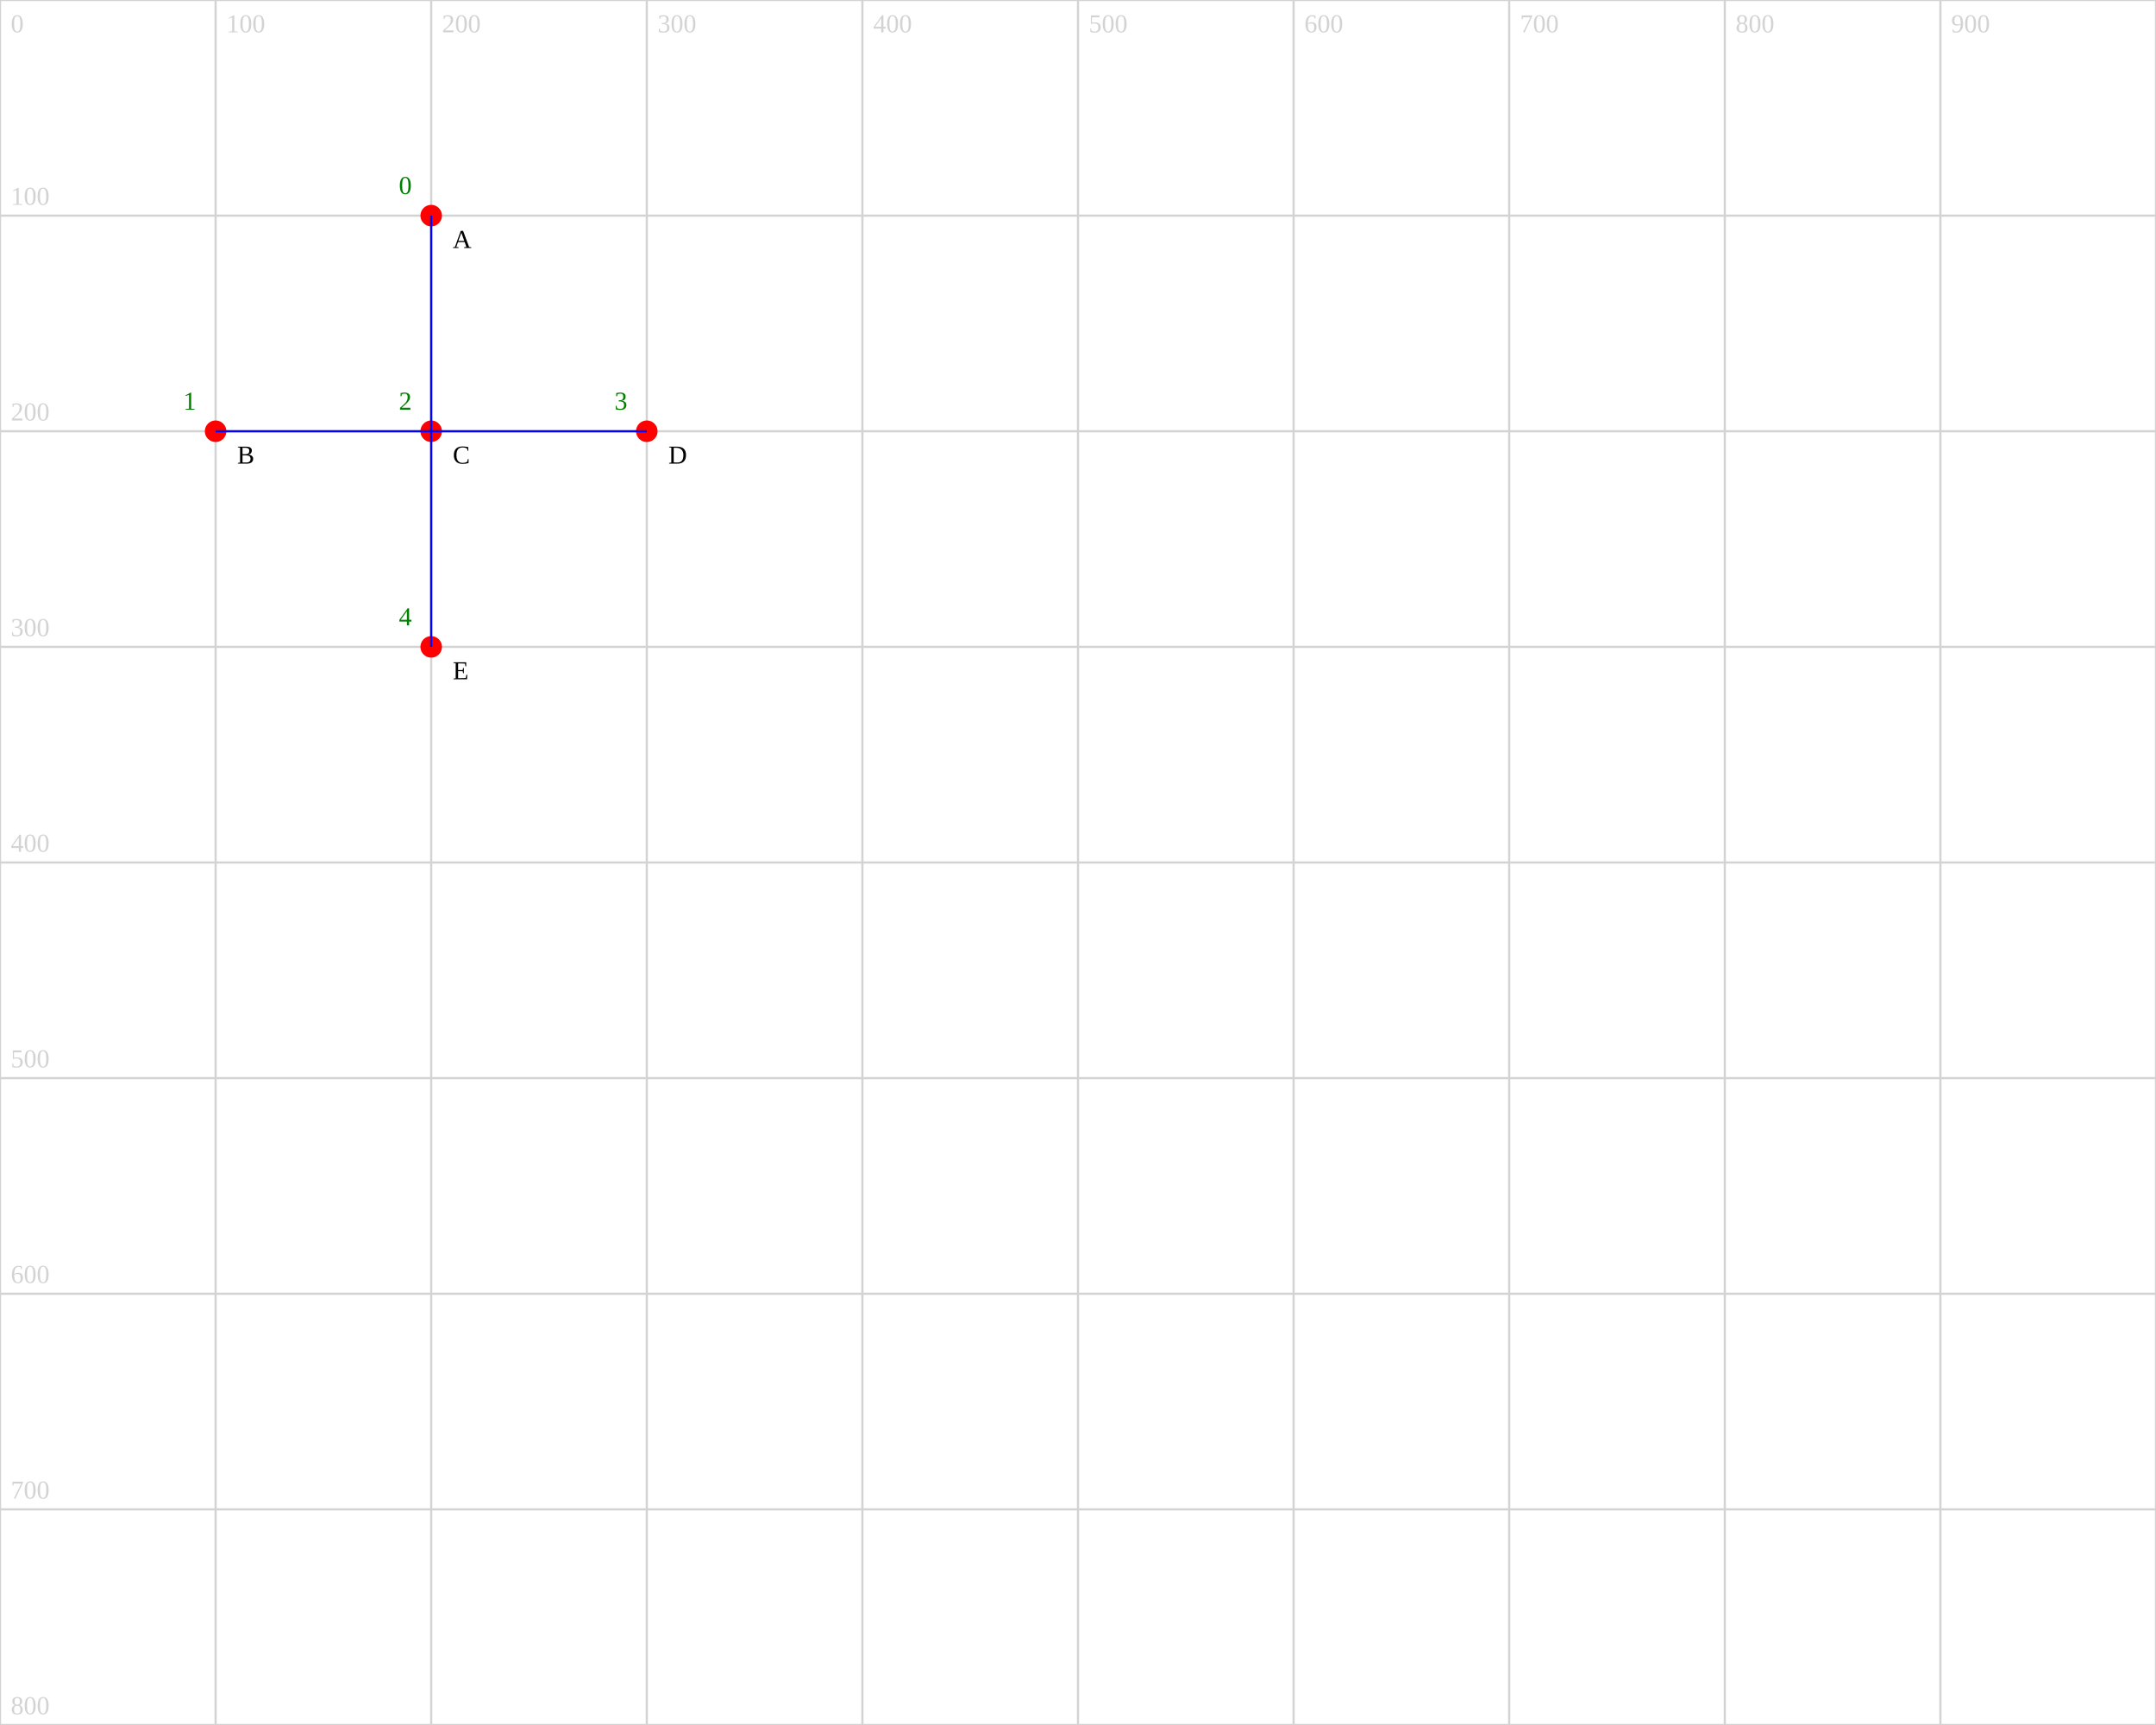
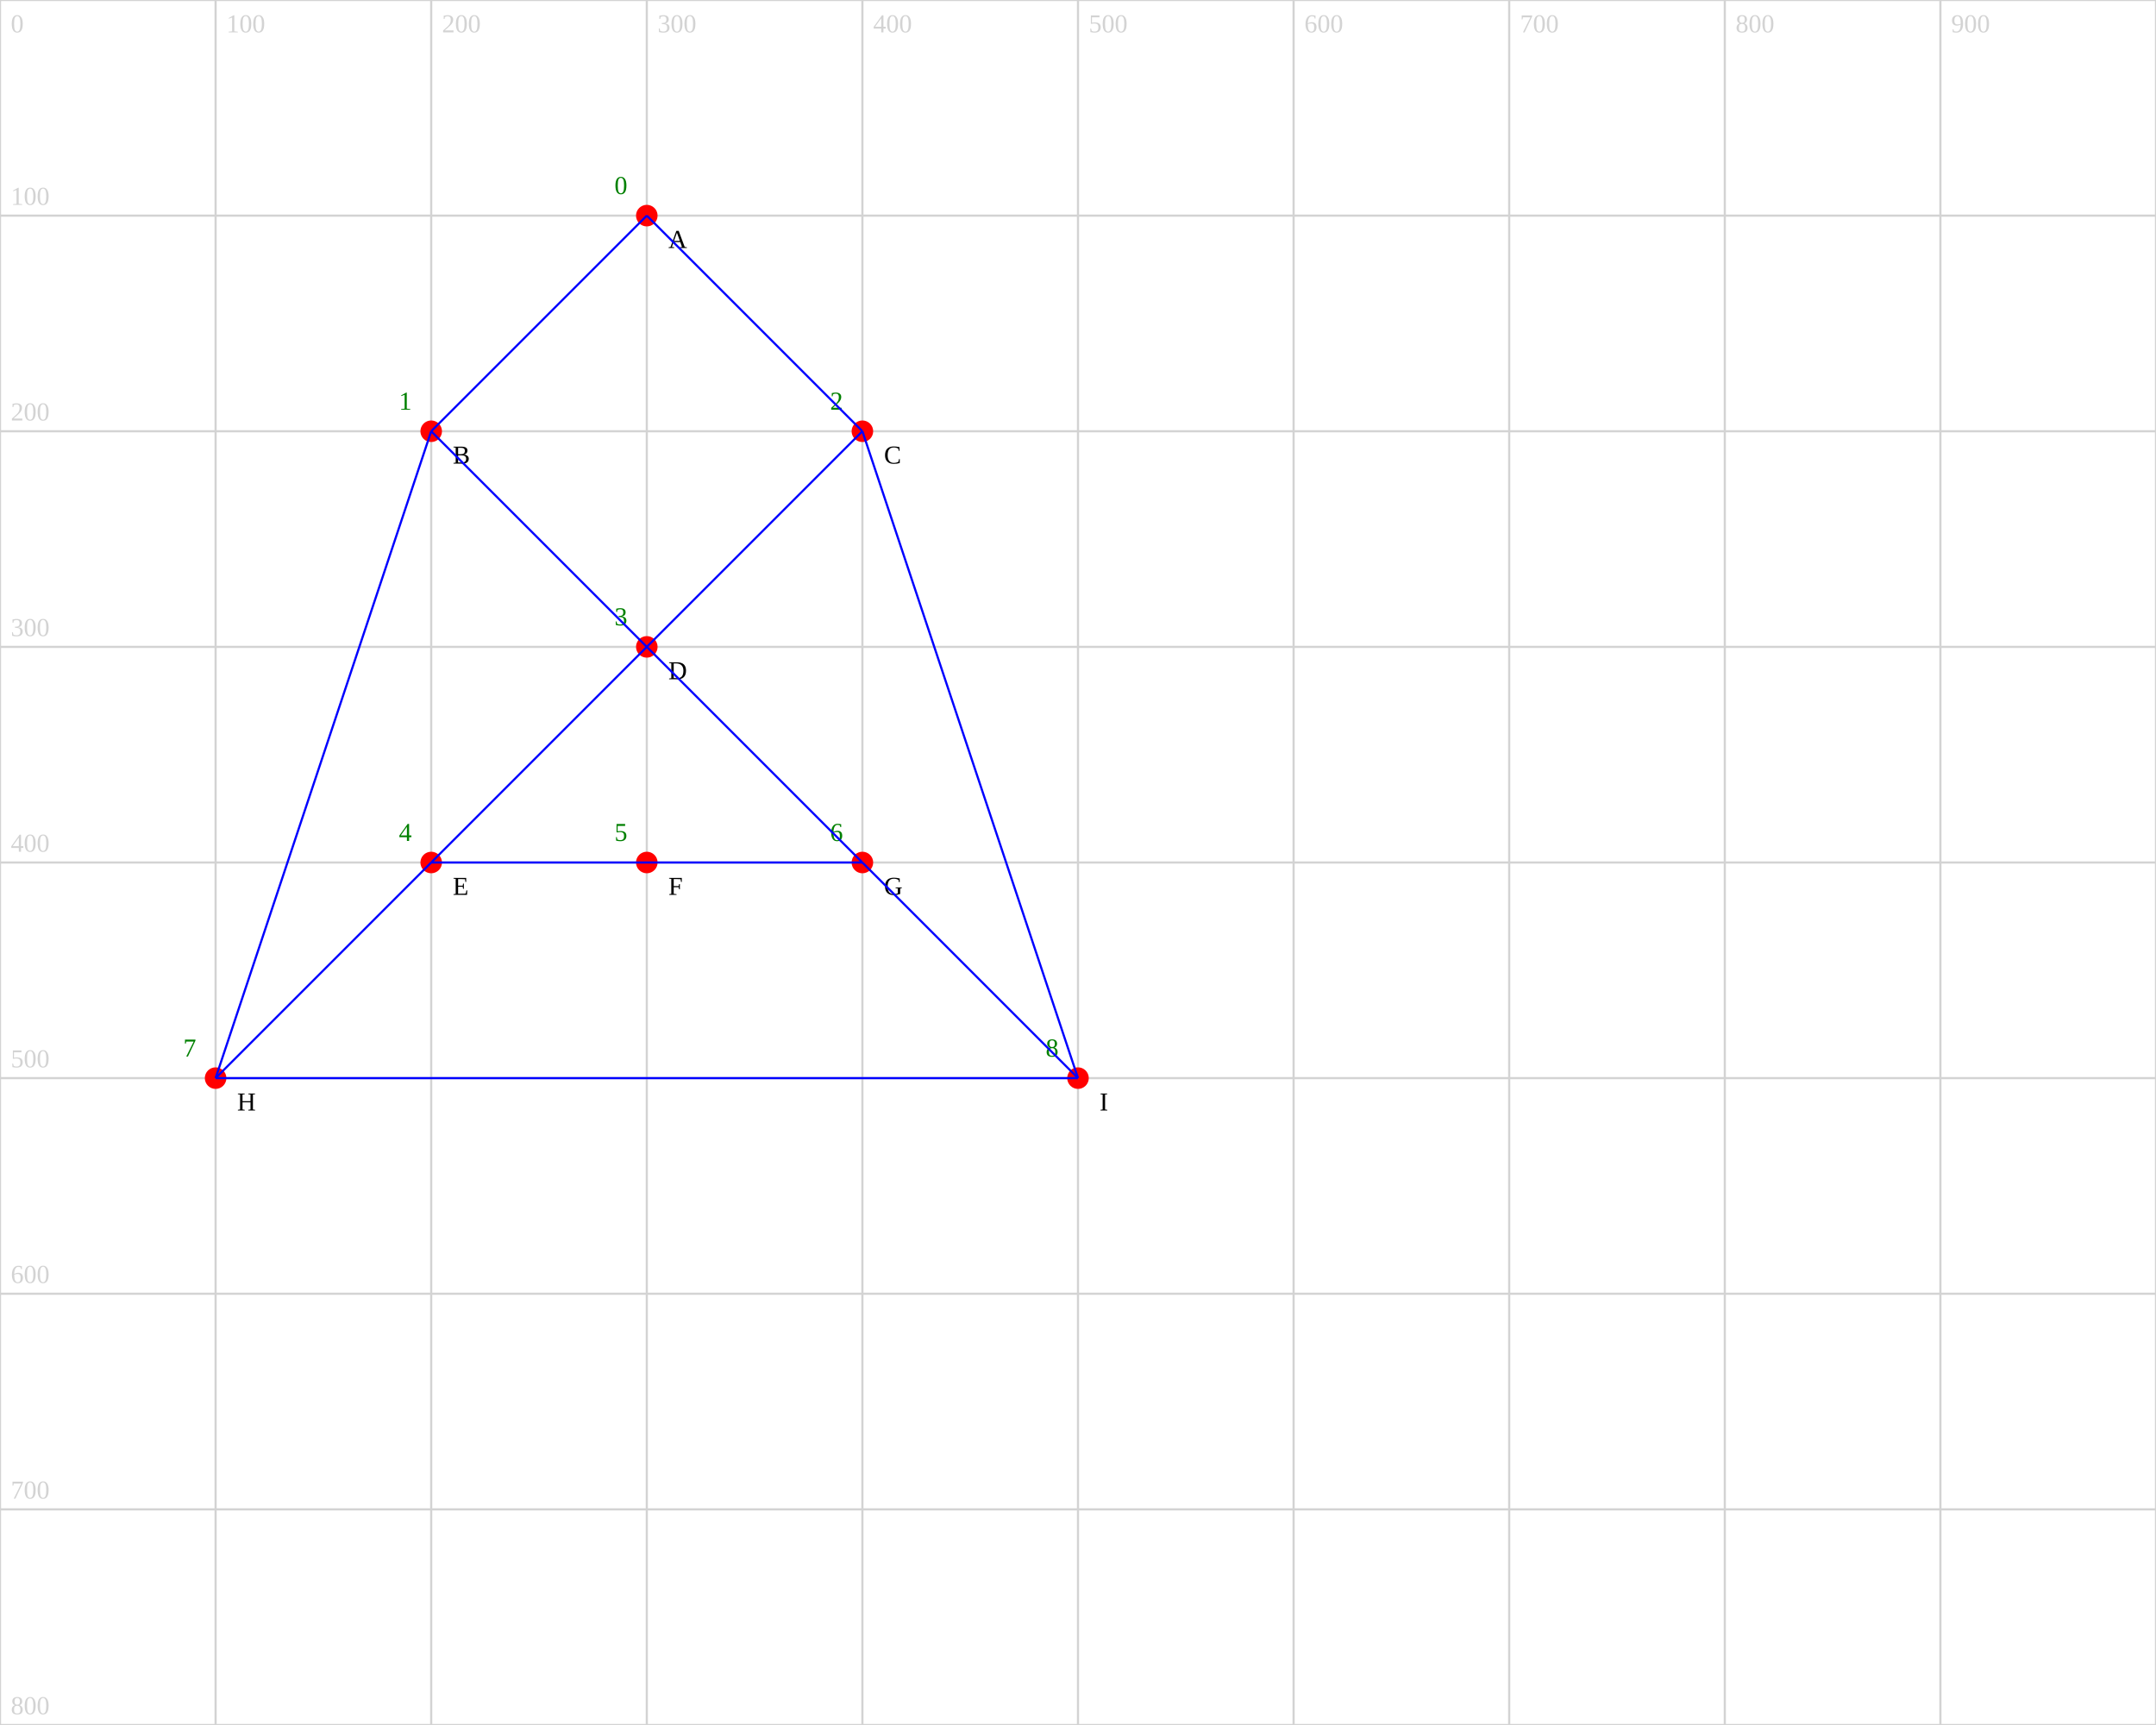
<svg xmlns="http://www.w3.org/2000/svg" version="1.1" width="1000" height="800">
  <line x1="0" y1="0" x2="1000" y2="0" stroke="lightgrey" />
  <text x="5" y="-5" fill="lightgrey">0</text>
  <line x1="0" y1="100" x2="1000" y2="100" stroke="lightgrey" />
  <text x="5" y="95" fill="lightgrey">100</text>
  <line x1="0" y1="200" x2="1000" y2="200" stroke="lightgrey" />
  <text x="5" y="195" fill="lightgrey">200</text>
  <line x1="0" y1="300" x2="1000" y2="300" stroke="lightgrey" />
  <text x="5" y="295" fill="lightgrey">300</text>
  <line x1="0" y1="400" x2="1000" y2="400" stroke="lightgrey" />
  <text x="5" y="395" fill="lightgrey">400</text>
  <line x1="0" y1="500" x2="1000" y2="500" stroke="lightgrey" />
  <text x="5" y="495" fill="lightgrey">500</text>
  <line x1="0" y1="600" x2="1000" y2="600" stroke="lightgrey" />
  <text x="5" y="595" fill="lightgrey">600</text>
  <line x1="0" y1="700" x2="1000" y2="700" stroke="lightgrey" />
  <text x="5" y="695" fill="lightgrey">700</text>
  <line x1="0" y1="800" x2="1000" y2="800" stroke="lightgrey" />
  <text x="5" y="795" fill="lightgrey">800</text>
  <line x1="0" y1="0" x2="0" y2="800" stroke="lightgrey" />
  <text x="5" y="15" fill="lightgrey">0</text>
  <line x1="100" y1="0" x2="100" y2="800" stroke="lightgrey" />
  <text x="105" y="15" fill="lightgrey">100</text>
  <line x1="200" y1="0" x2="200" y2="800" stroke="lightgrey" />
  <text x="205" y="15" fill="lightgrey">200</text>
  <line x1="300" y1="0" x2="300" y2="800" stroke="lightgrey" />
  <text x="305" y="15" fill="lightgrey">300</text>
  <line x1="400" y1="0" x2="400" y2="800" stroke="lightgrey" />
  <text x="405" y="15" fill="lightgrey">400</text>
  <line x1="500" y1="0" x2="500" y2="800" stroke="lightgrey" />
  <text x="505" y="15" fill="lightgrey">500</text>
  <line x1="600" y1="0" x2="600" y2="800" stroke="lightgrey" />
  <text x="605" y="15" fill="lightgrey">600</text>
  <line x1="700" y1="0" x2="700" y2="800" stroke="lightgrey" />
  <text x="705" y="15" fill="lightgrey">700</text>
  <line x1="800" y1="0" x2="800" y2="800" stroke="lightgrey" />
  <text x="805" y="15" fill="lightgrey">800</text>
  <line x1="900" y1="0" x2="900" y2="800" stroke="lightgrey" />
  <text x="905" y="15" fill="lightgrey">900</text>
  <line x1="1000" y1="0" x2="1000" y2="800" stroke="lightgrey" />
  <text x="1005" y="15" fill="lightgrey">1000</text>
-   <circle cx="200" cy="100" r="5" fill="red" />
-   <text x="210" y="115" fill="black">A</text>
-   <text x="185" y="90" fill="green">0</text>
-   <circle cx="100" cy="200" r="5" fill="red" />
-   <text x="110" y="215" fill="black">B</text>
-   <text x="85" y="190" fill="green">1</text>
+   <circle cx="300" cy="100" r="5" fill="red" />
+   <text x="310" y="115" fill="black">A</text>
+   <text x="285" y="90" fill="green">0</text>
  <circle cx="200" cy="200" r="5" fill="red" />
-   <text x="210" y="215" fill="black">C</text>
-   <text x="185" y="190" fill="green">2</text>
-   <circle cx="300" cy="200" r="5" fill="red" />
-   <text x="310" y="215" fill="black">D</text>
-   <text x="285" y="190" fill="green">3</text>
-   <circle cx="200" cy="300" r="5" fill="red" />
-   <text x="210" y="315" fill="black">E</text>
-   <text x="185" y="290" fill="green">4</text>
-   <line x1="200" y1="100" x2="200" y2="200" stroke="blue" />
-   <line x1="100" y1="200" x2="200" y2="200" stroke="blue" />
-   <line x1="200" y1="200" x2="300" y2="200" stroke="blue" />
-   <line x1="200" y1="200" x2="200" y2="300" stroke="blue" />
+   <text x="210" y="215" fill="black">B</text>
+   <text x="185" y="190" fill="green">1</text>
+   <circle cx="400" cy="200" r="5" fill="red" />
+   <text x="410" y="215" fill="black">C</text>
+   <text x="385" y="190" fill="green">2</text>
+   <circle cx="300" cy="300" r="5" fill="red" />
+   <text x="310" y="315" fill="black">D</text>
+   <text x="285" y="290" fill="green">3</text>
+   <circle cx="200" cy="400" r="5" fill="red" />
+   <text x="210" y="415" fill="black">E</text>
+   <text x="185" y="390" fill="green">4</text>
+   <circle cx="300" cy="400" r="5" fill="red" />
+   <text x="310" y="415" fill="black">F</text>
+   <text x="285" y="390" fill="green">5</text>
+   <circle cx="400" cy="400" r="5" fill="red" />
+   <text x="410" y="415" fill="black">G</text>
+   <text x="385" y="390" fill="green">6</text>
+   <circle cx="100" cy="500" r="5" fill="red" />
+   <text x="110" y="515" fill="black">H</text>
+   <text x="85" y="490" fill="green">7</text>
+   <circle cx="500" cy="500" r="5" fill="red" />
+   <text x="510" y="515" fill="black">I</text>
+   <text x="485" y="490" fill="green">8</text>
+   <line x1="300" y1="100" x2="200" y2="200" stroke="blue" />
+   <line x1="300" y1="100" x2="400" y2="200" stroke="blue" />
+   <line x1="200" y1="200" x2="300" y2="300" stroke="blue" />
+   <line x1="400" y1="200" x2="300" y2="300" stroke="blue" />
+   <line x1="300" y1="300" x2="200" y2="400" stroke="blue" />
+   <line x1="300" y1="300" x2="400" y2="400" stroke="blue" />
+   <line x1="200" y1="200" x2="100" y2="500" stroke="blue" />
+   <line x1="400" y1="200" x2="500" y2="500" stroke="blue" />
+   <line x1="200" y1="400" x2="300" y2="400" stroke="blue" />
+   <line x1="300" y1="400" x2="400" y2="400" stroke="blue" />
+   <line x1="400" y1="400" x2="500" y2="500" stroke="blue" />
+   <line x1="200" y1="400" x2="100" y2="500" stroke="blue" />
+   <line x1="100" y1="500" x2="500" y2="500" stroke="blue" />
</svg>
